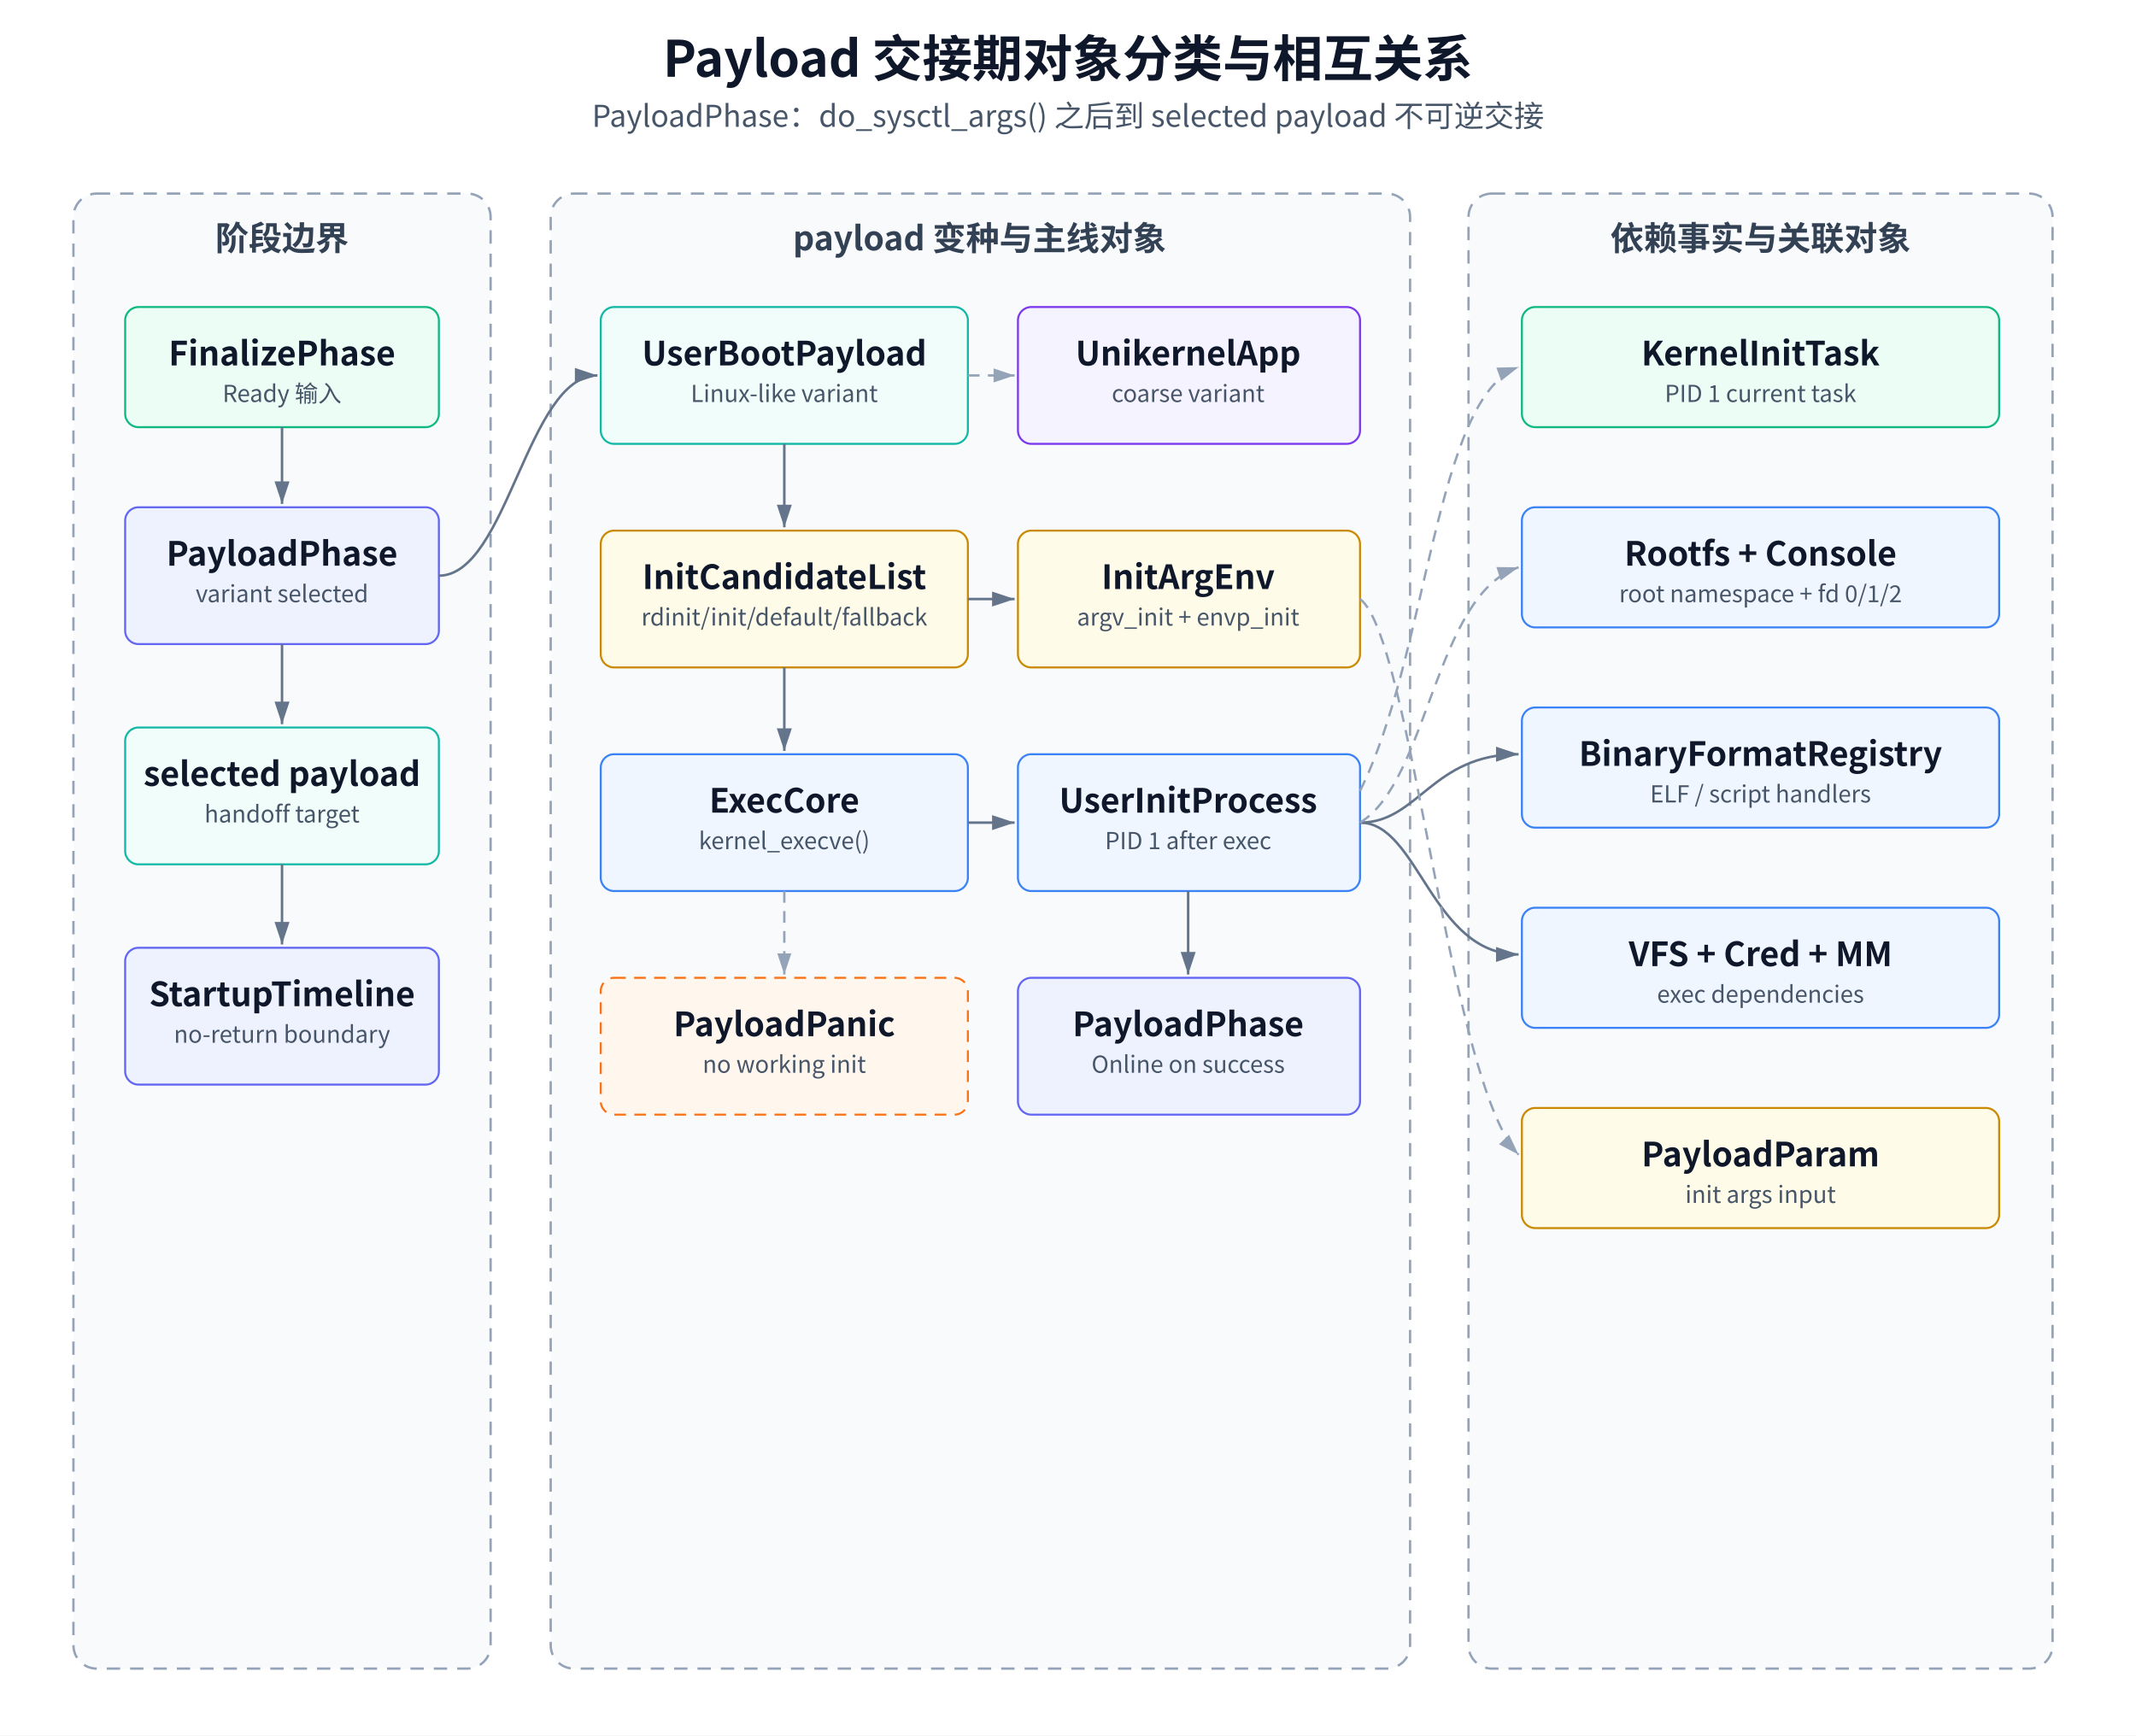
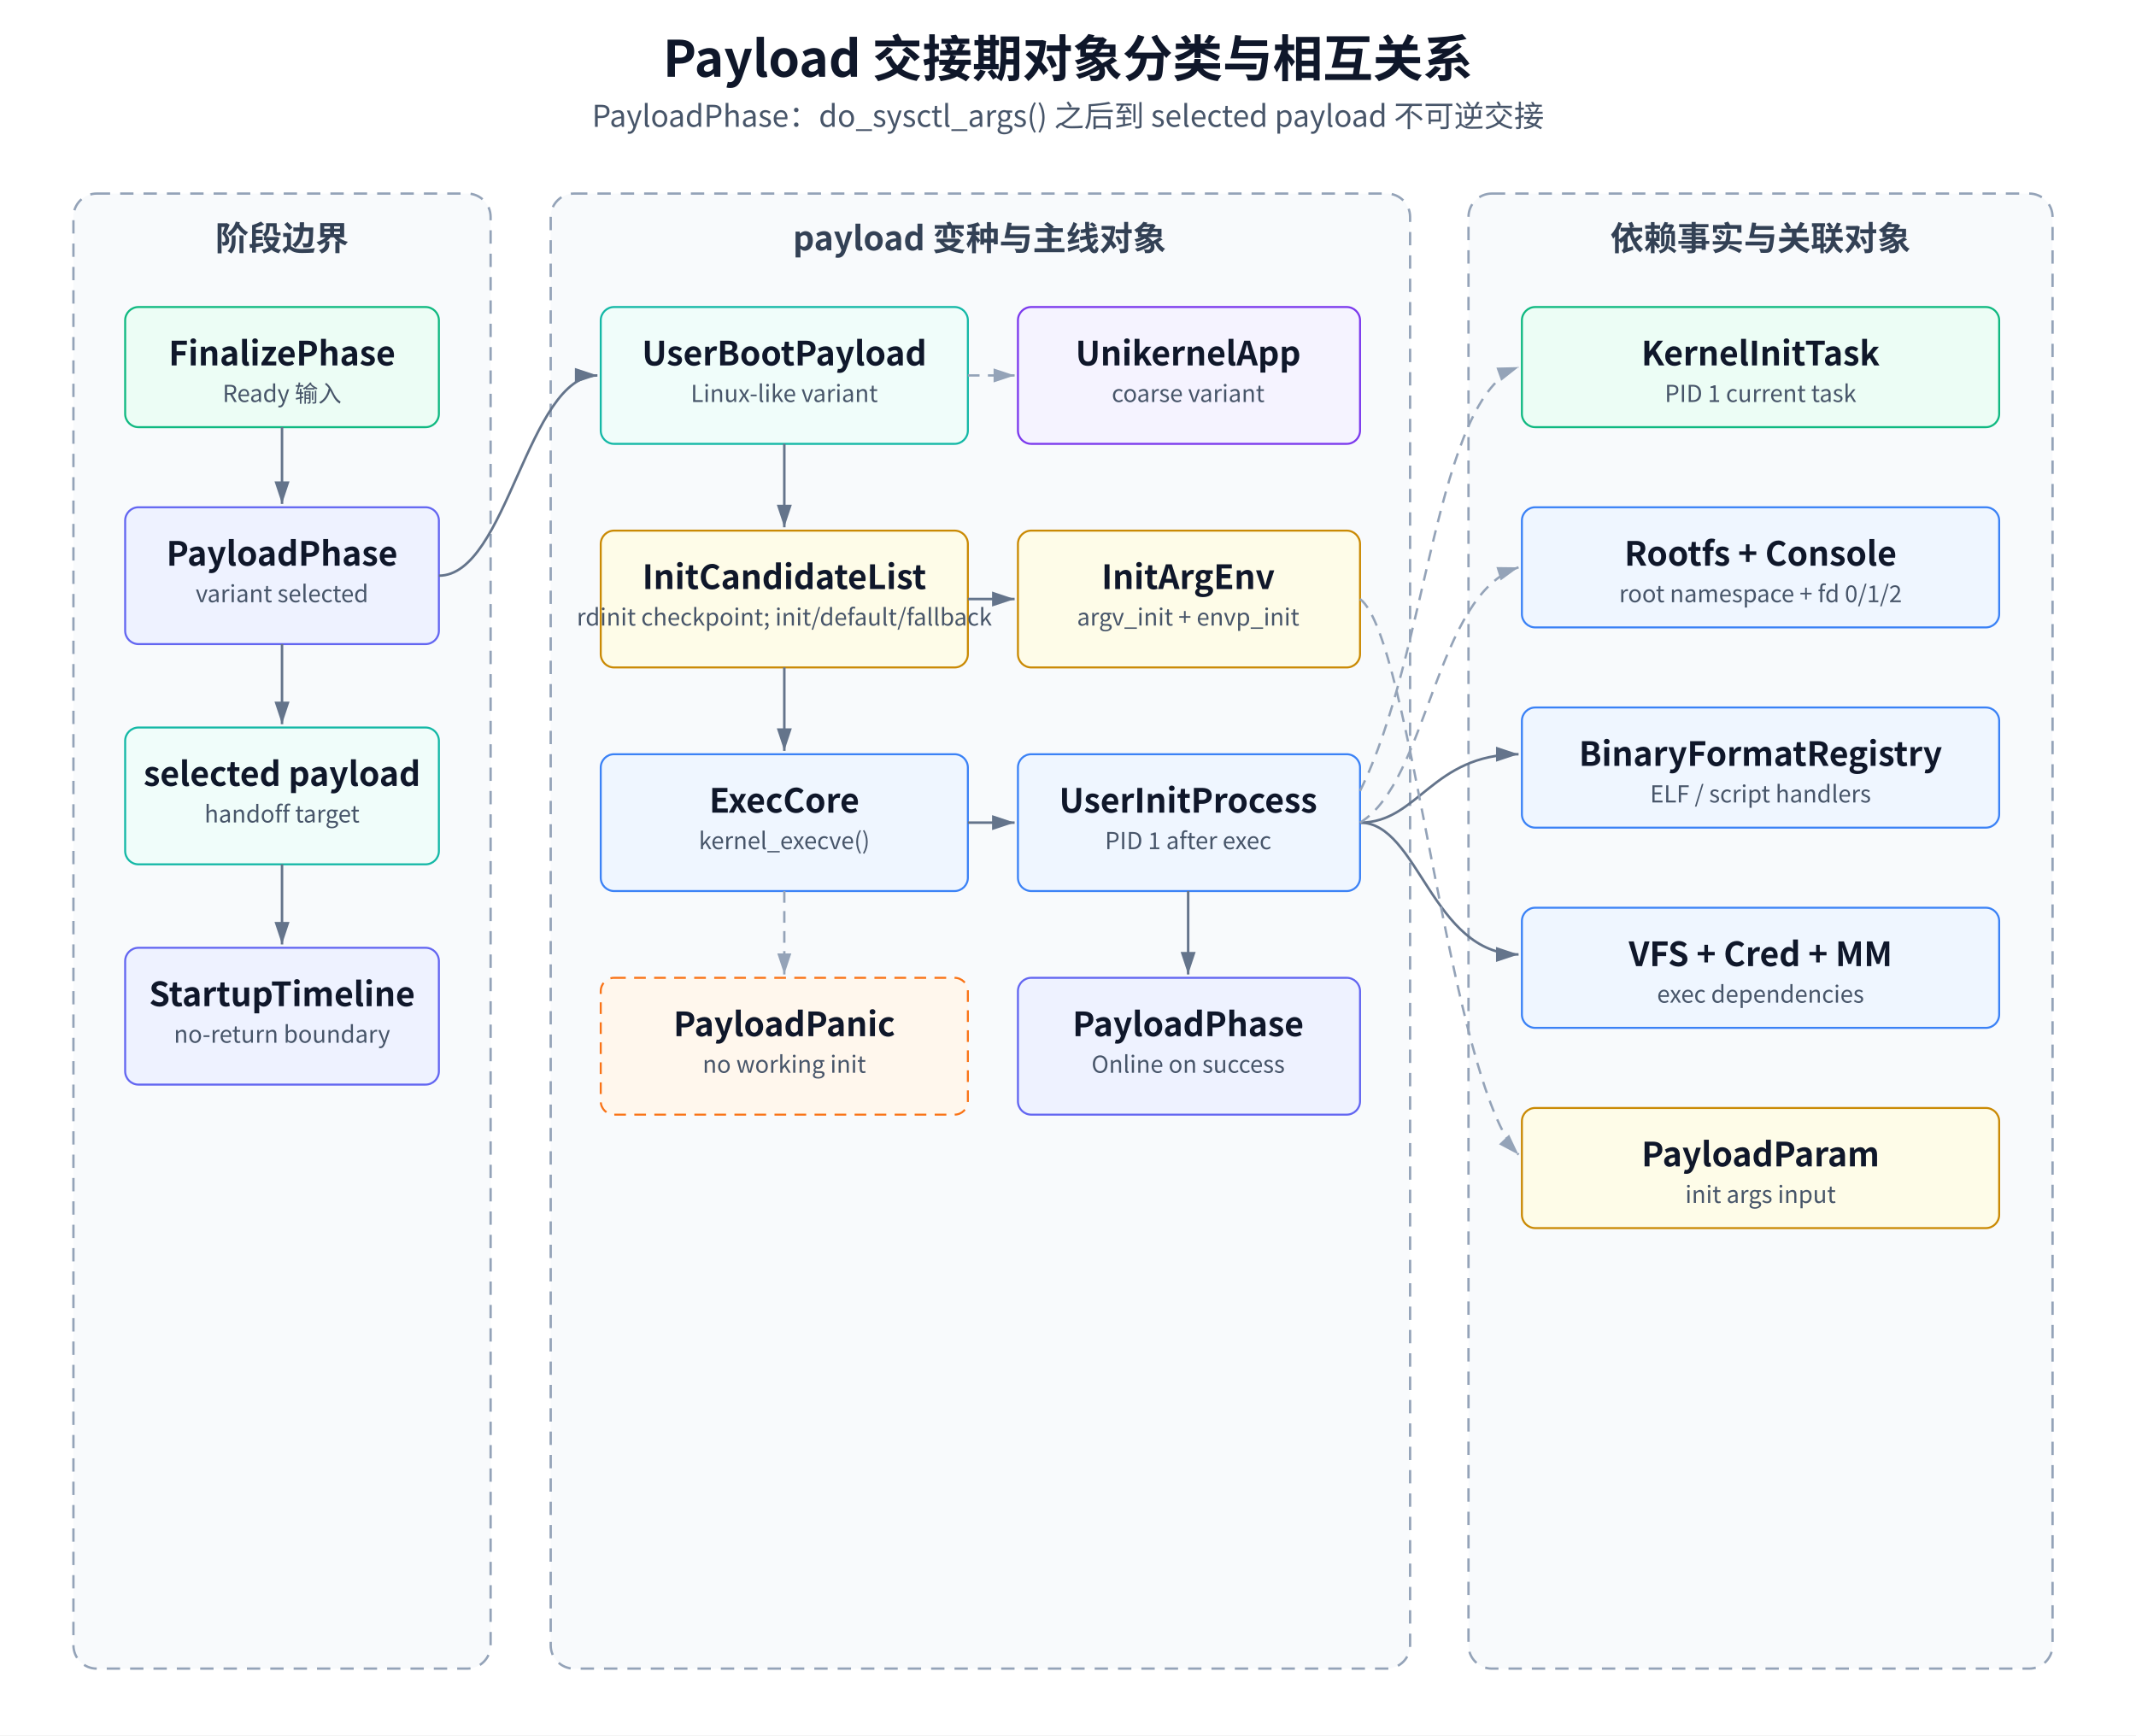
<svg xmlns="http://www.w3.org/2000/svg" width="1280" height="1040" viewBox="0 0 1280 1040" role="img" aria-labelledby="title desc">
  <defs>
    <style>
      text { font-family: "Microsoft YaHei", "Noto Sans CJK SC", "Source Han Sans SC", Arial, sans-serif; fill: #0f172a; }
      .title { font-size: 30px; font-weight: 600; }
      .subtitle { font-size: 18px; fill: #475569; }
      .group { fill: #f8fafc; stroke: #94a3b8; stroke-width: 1.4; stroke-dasharray: 8 6; }
      .box { fill: #fff; stroke: #334155; stroke-width: 1.2; }
      .phase { fill: #eef2ff; stroke: #6366f1; }
      .ready { fill: #ecfdf5; stroke: #10b981; }
      .variant { fill: #f0fdfa; stroke: #14b8a6; }
      .exec { fill: #eff6ff; stroke: #3b82f6; }
      .arg { fill: #fefce8; stroke: #ca8a04; }
      .terminal { fill: #fff7ed; stroke: #f97316; stroke-dasharray: 7 5; }
      .coarse { fill: #f5f3ff; stroke: #7c3aed; }
      .label { font-size: 20px; font-weight: 600; dominant-baseline: middle; }
      .small { font-size: 14px; fill: #475569; dominant-baseline: middle; }
      .group-title { font-size: 20px; font-weight: 600; fill: #334155; }
      .edge { stroke: #64748b; stroke-width: 1.5; fill: none; marker-end: url(#arrow); }
      .edge-dash { stroke: #94a3b8; stroke-width: 1.4; fill: none; stroke-dasharray: 7 5; marker-end: url(#arrow2); }
    </style>
    <marker id="arrow" markerWidth="10" markerHeight="10" refX="9" refY="3" orient="auto" markerUnits="strokeWidth">
      <path d="M0,0 L0,6 L9,3 z" fill="#64748b" />
    </marker>
    <marker id="arrow2" markerWidth="10" markerHeight="10" refX="9" refY="3" orient="auto" markerUnits="strokeWidth">
      <path d="M0,0 L0,6 L9,3 z" fill="#94a3b8" />
    </marker>
  </defs>
  <rect width="1280" height="1040" fill="#fff" />
  <text x="640" y="46" text-anchor="middle" class="title">Payload 交接期对象分类与相互关系</text>
  <text x="640" y="76" text-anchor="middle" class="subtitle">PayloadPhase：do_sysctl_args() 之后到 selected payload 不可逆交接</text>
  <rect x="44" y="116" width="250" height="884" rx="14" class="group" />
  <text x="169" y="150" text-anchor="middle" class="group-title">阶段边界</text>
  <rect x="75" y="184" width="188" height="72" rx="8" class="box ready" />
  <text x="169" y="212" text-anchor="middle" class="label">FinalizePhase</text>
  <text x="169" y="236" text-anchor="middle" class="small">Ready 输入</text>
  <rect x="75" y="304" width="188" height="82" rx="8" class="box phase" />
  <text x="169" y="332" text-anchor="middle" class="label">PayloadPhase</text>
  <text x="169" y="356" text-anchor="middle" class="small">variant selected</text>
  <rect x="75" y="436" width="188" height="82" rx="8" class="box variant" />
  <text x="169" y="464" text-anchor="middle" class="label">selected payload</text>
  <text x="169" y="488" text-anchor="middle" class="small">handoff target</text>
  <rect x="75" y="568" width="188" height="82" rx="8" class="box phase" />
  <text x="169" y="596" text-anchor="middle" class="label">StartupTimeline</text>
  <text x="169" y="620" text-anchor="middle" class="small">no-return boundary</text>
  <path d="M169 256 L169 302" class="edge" />
  <path d="M169 386 L169 434" class="edge" />
  <path d="M169 518 L169 566" class="edge" />
  <rect x="330" y="116" width="515" height="884" rx="14" class="group" />
  <text x="587" y="150" text-anchor="middle" class="group-title">payload 变种与主线对象</text>
  <rect x="360" y="184" width="220" height="82" rx="8" class="box variant" />
  <text x="470" y="212" text-anchor="middle" class="label">UserBootPayload</text>
  <text x="470" y="236" text-anchor="middle" class="small">Linux-like variant</text>
  <rect x="610" y="184" width="205" height="82" rx="8" class="box coarse" />
  <text x="712" y="212" text-anchor="middle" class="label">UnikernelApp</text>
  <text x="712" y="236" text-anchor="middle" class="small">coarse variant</text>
  <rect x="360" y="318" width="220" height="82" rx="8" class="box arg" />
  <text x="470" y="346" text-anchor="middle" class="label">InitCandidateList</text>
-   <text x="470" y="370" text-anchor="middle" class="small">rdinit/init/default/fallback</text>
+   <text x="470" y="370" text-anchor="middle" class="small">rdinit checkpoint; init/default/fallback</text>
  <rect x="610" y="318" width="205" height="82" rx="8" class="box arg" />
  <text x="712" y="346" text-anchor="middle" class="label">InitArgEnv</text>
  <text x="712" y="370" text-anchor="middle" class="small">argv_init + envp_init</text>
  <rect x="360" y="452" width="220" height="82" rx="8" class="box exec" />
  <text x="470" y="480" text-anchor="middle" class="label">ExecCore</text>
  <text x="470" y="504" text-anchor="middle" class="small">kernel_execve()</text>
  <rect x="610" y="452" width="205" height="82" rx="8" class="box exec" />
  <text x="712" y="480" text-anchor="middle" class="label">UserInitProcess</text>
  <text x="712" y="504" text-anchor="middle" class="small">PID 1 after exec</text>
  <rect x="360" y="586" width="220" height="82" rx="8" class="box terminal" />
  <text x="470" y="614" text-anchor="middle" class="label">PayloadPanic</text>
  <text x="470" y="638" text-anchor="middle" class="small">no working init</text>
  <rect x="610" y="586" width="205" height="82" rx="8" class="box phase" />
  <text x="712" y="614" text-anchor="middle" class="label">PayloadPhase</text>
  <text x="712" y="638" text-anchor="middle" class="small">Online on success</text>
  <path d="M263 345 C304 345,316 225,358 225" class="edge" />
  <path d="M580 225 L608 225" class="edge-dash" />
  <path d="M470 266 L470 316" class="edge" />
  <path d="M580 359 L608 359" class="edge" />
  <path d="M470 400 L470 450" class="edge" />
  <path d="M580 493 L608 493" class="edge" />
  <path d="M470 534 L470 584" class="edge-dash" />
  <path d="M712 534 L712 584" class="edge" />
  <rect x="880" y="116" width="350" height="884" rx="14" class="group" />
  <text x="1055" y="150" text-anchor="middle" class="group-title">依赖事实与关联对象</text>
  <rect x="912" y="184" width="286" height="72" rx="8" class="box ready" />
  <text x="1055" y="212" text-anchor="middle" class="label">KernelInitTask</text>
  <text x="1055" y="236" text-anchor="middle" class="small">PID 1 current task</text>
  <rect x="912" y="304" width="286" height="72" rx="8" class="box exec" />
  <text x="1055" y="332" text-anchor="middle" class="label">Rootfs + Console</text>
  <text x="1055" y="356" text-anchor="middle" class="small">root namespace + fd 0/1/2</text>
  <rect x="912" y="424" width="286" height="72" rx="8" class="box exec" />
  <text x="1055" y="452" text-anchor="middle" class="label">BinaryFormatRegistry</text>
  <text x="1055" y="476" text-anchor="middle" class="small">ELF / script handlers</text>
  <rect x="912" y="544" width="286" height="72" rx="8" class="box exec" />
  <text x="1055" y="572" text-anchor="middle" class="label">VFS + Cred + MM</text>
  <text x="1055" y="596" text-anchor="middle" class="small">exec dependencies</text>
  <rect x="912" y="664" width="286" height="72" rx="8" class="box arg" />
  <text x="1055" y="692" text-anchor="middle" class="label">PayloadParam</text>
  <text x="1055" y="716" text-anchor="middle" class="small">init args input</text>
  <path d="M815 493 C850 493,858 452,910 452" class="edge" />
  <path d="M815 493 C850 493,858 572,910 572" class="edge" />
  <path d="M815 359 C846 382,868 648,910 692" class="edge-dash" />
  <path d="M815 474 C856 392,860 238,910 220" class="edge-dash" />
  <path d="M815 493 C856 468,860 356,910 340" class="edge-dash" />
</svg>
